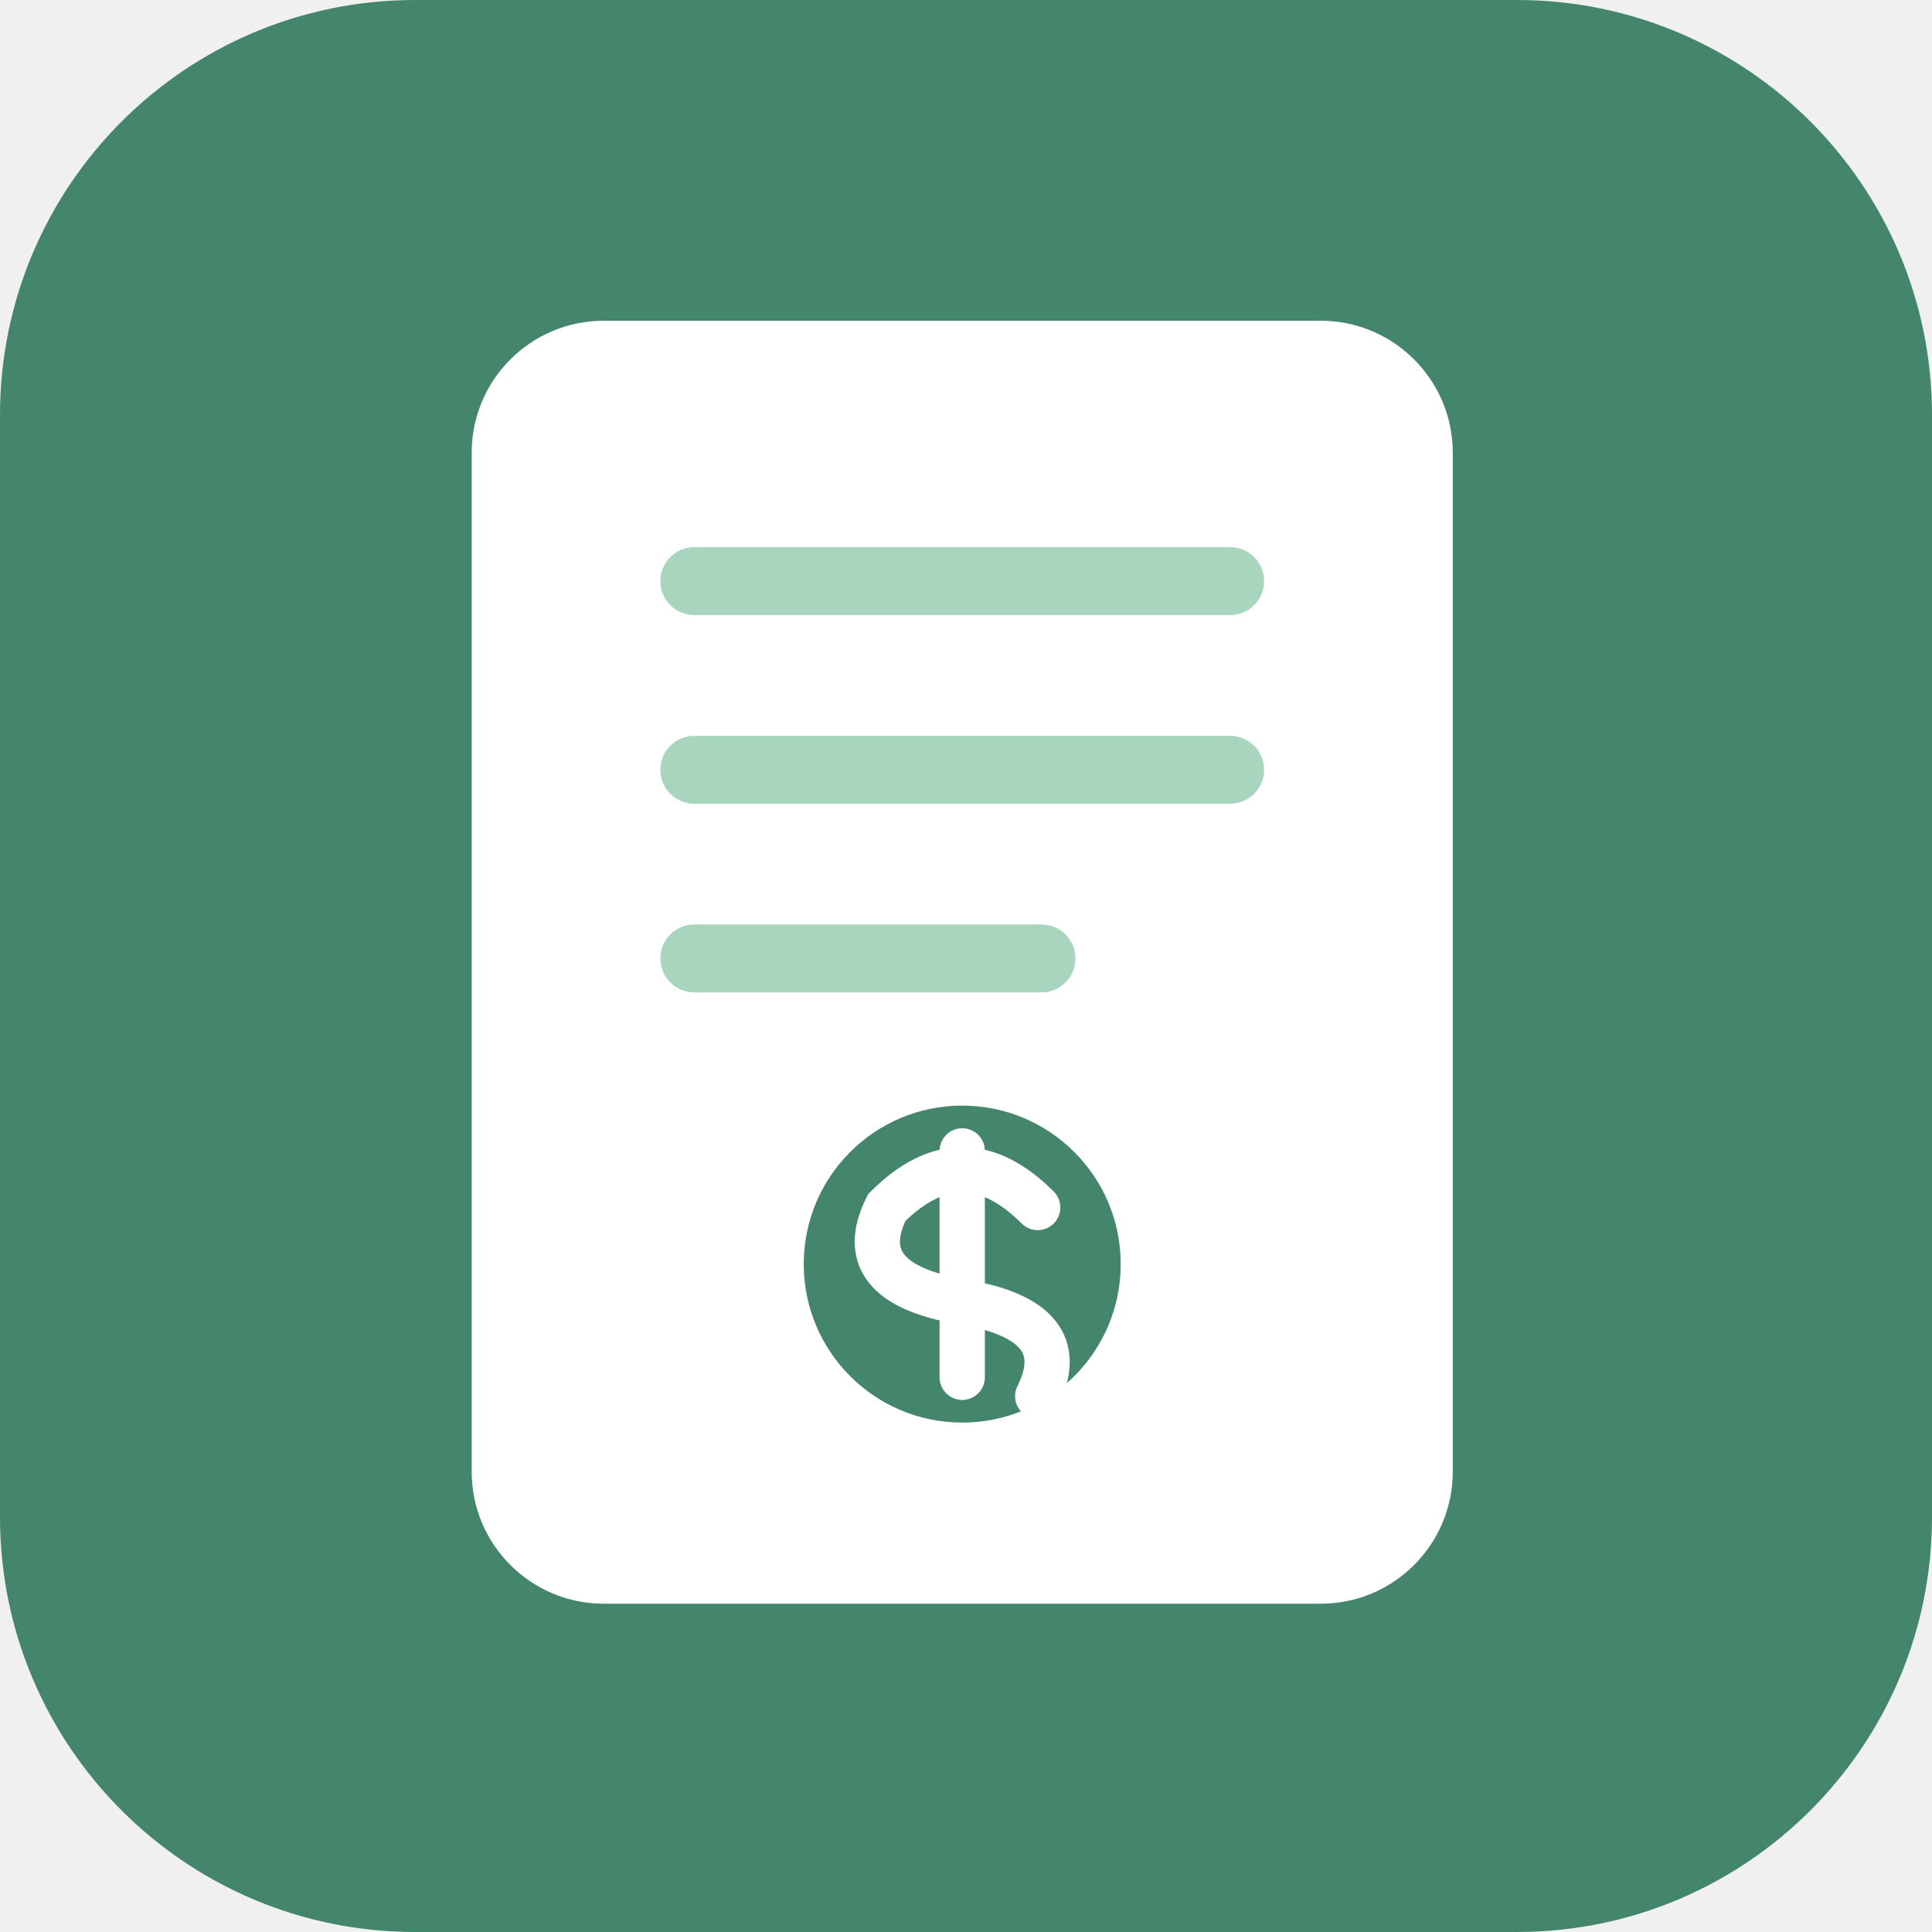
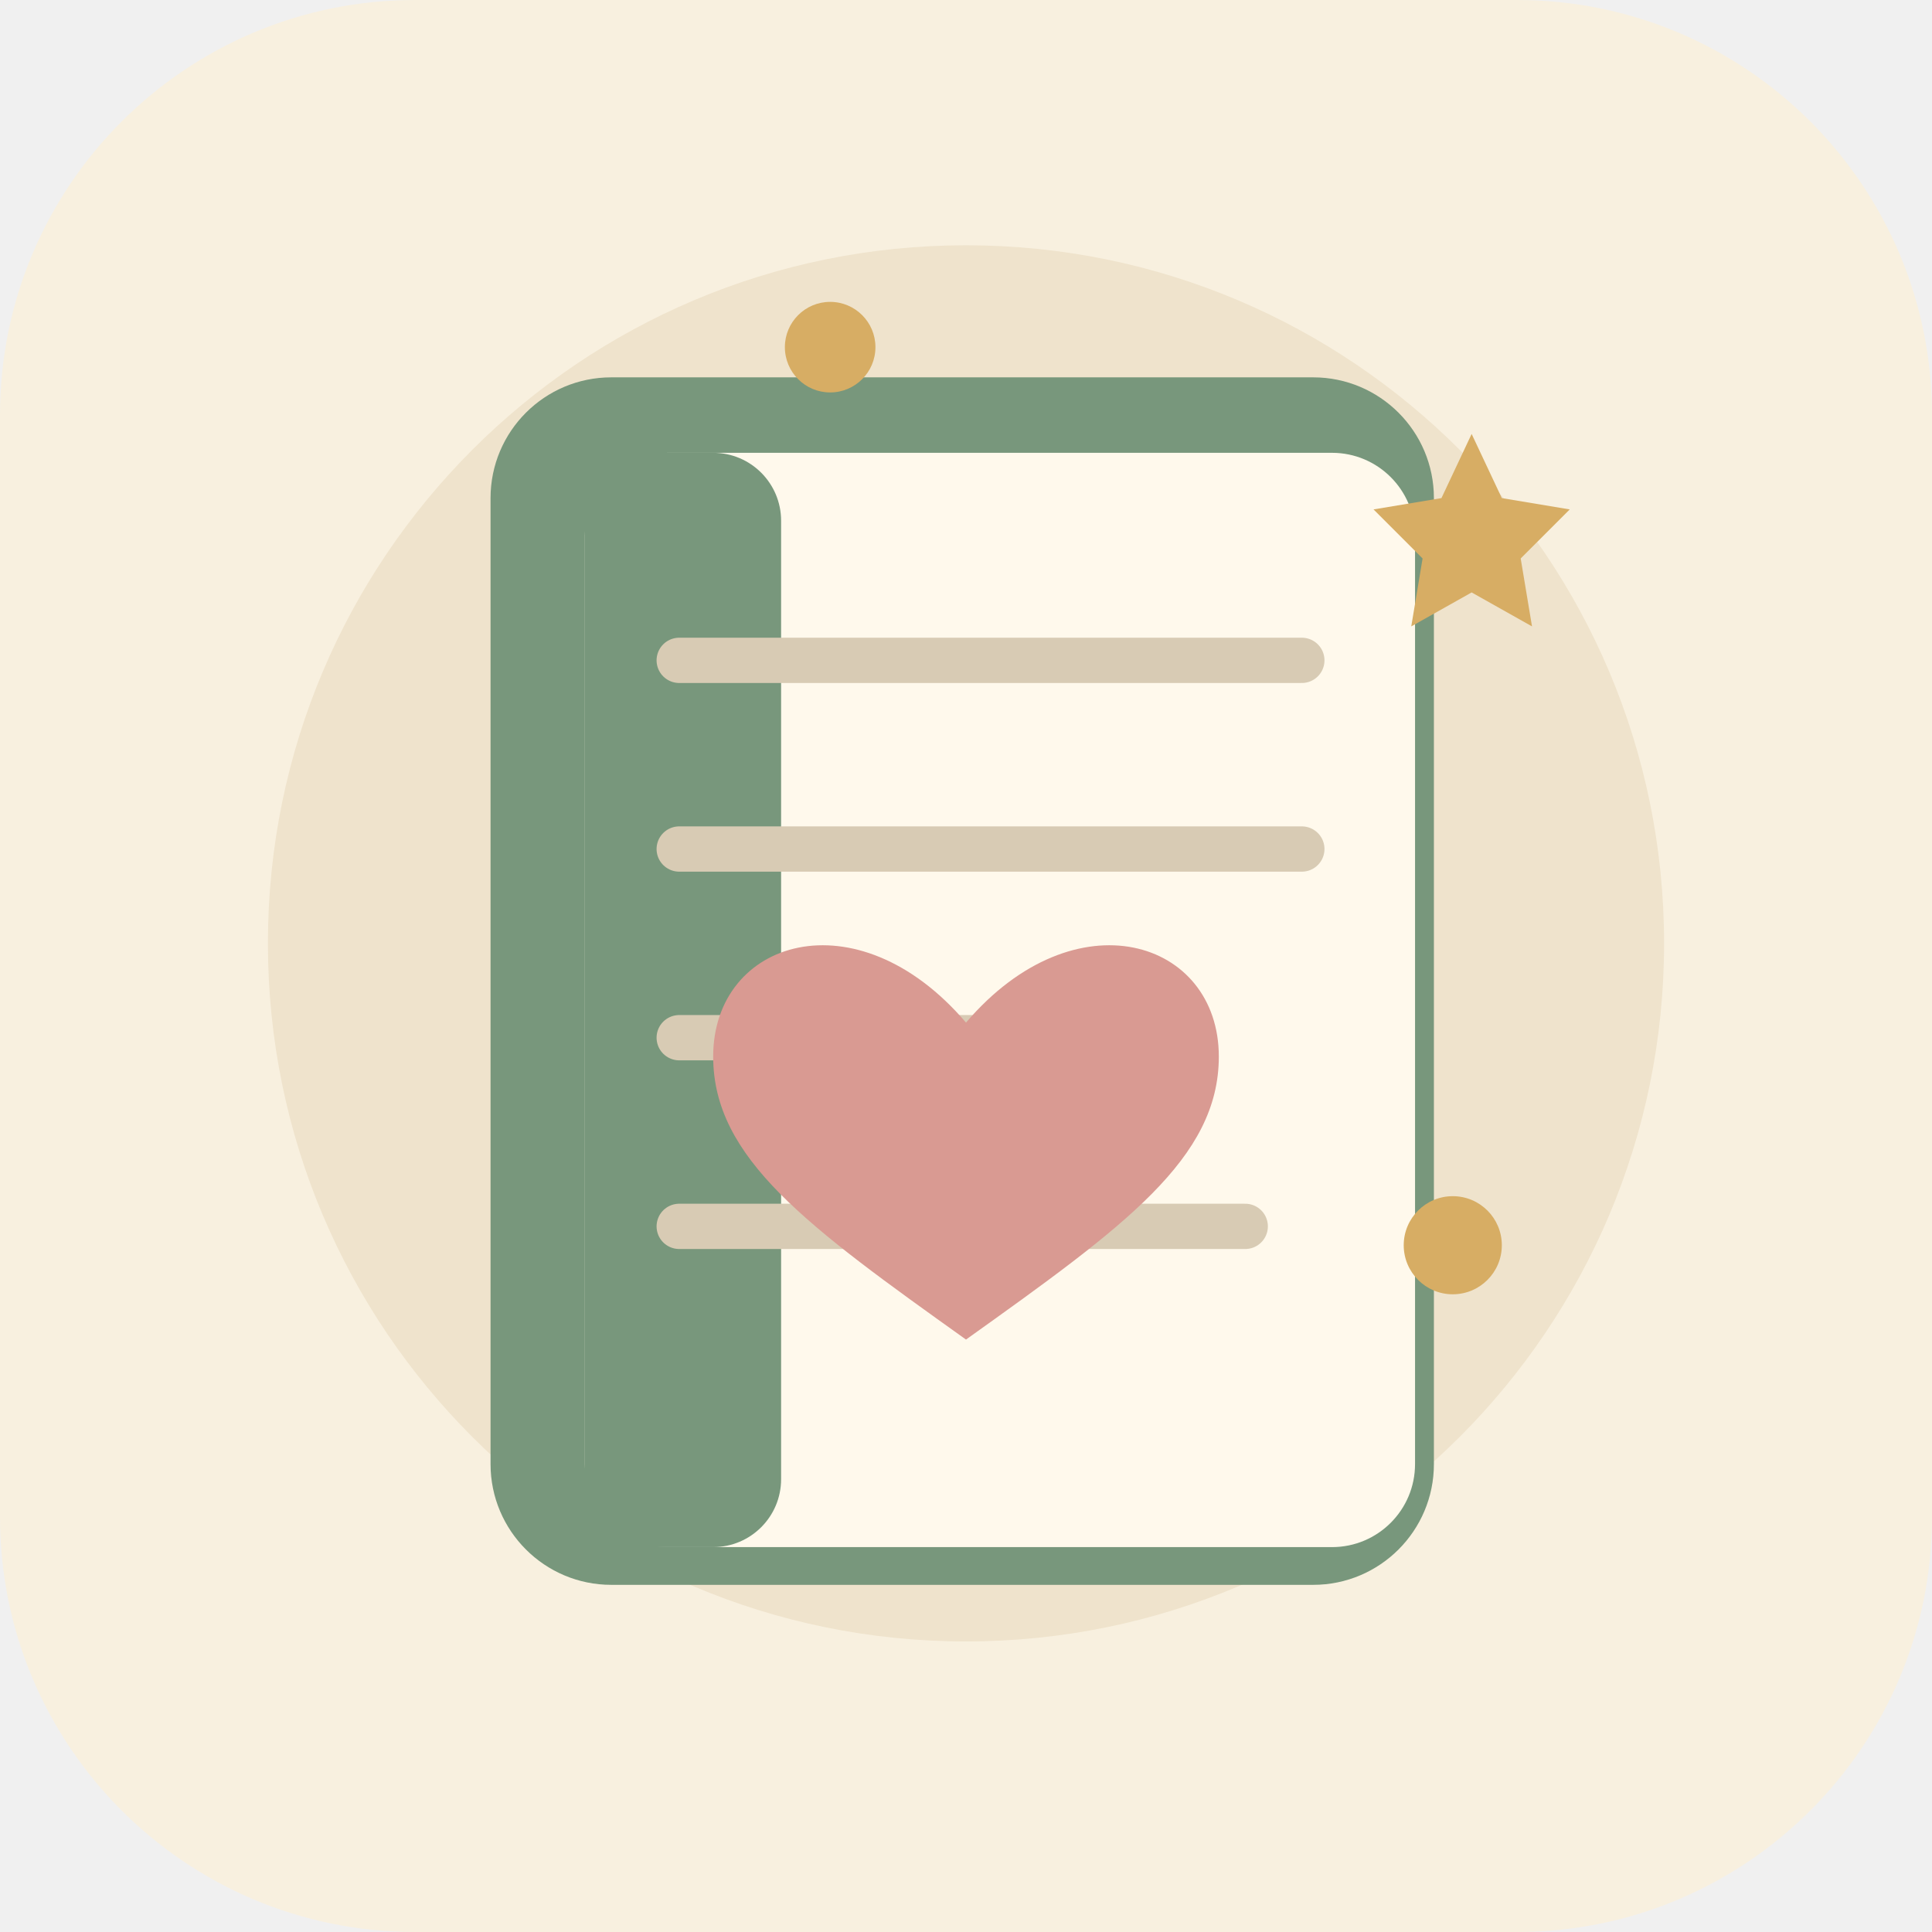
<svg xmlns="http://www.w3.org/2000/svg" viewBox="0 0 512 512">
-   <rect width="512" height="512" rx="110" fill="#43866b" />
-   <rect x="125" y="85" width="260" height="340" rx="35" fill="#ffffff" />
-   <rect x="175" y="145" width="160" height="18" rx="9" fill="#a8d5bd" />
-   <rect x="175" y="195" width="160" height="18" rx="9" fill="#a8d5bd" />
-   <rect x="175" y="245" width="110" height="18" rx="9" fill="#a8d5bd" />
-   <circle cx="255" cy="335" r="42" fill="#43866b" />
-   <path d="M255 305 V365 M275 320 Q255 300 235 320            Q225 340 255 345 Q285 350 275 370" stroke="#ffffff" stroke-width="12" fill="none" stroke-linecap="round" />
+   <rect width="512" height="512" rx="110" fill="#F8F0DF" />
+   <circle cx="256" cy="250" r="185" fill="#EFE3CC" />
+   <rect x="130" y="100" width="250" height="320" rx="32" fill="#78977C" />
+   <rect x="155" y="120" width="220" height="290" rx="22" fill="#FFF9EC" />
+   <rect x="155" y="120" width="52" height="290" rx="18" fill="#78977C" />
+   <path d="M180 175h165M180 225h165M180 275h120M180 325h150" stroke="#D8CBB4" stroke-width="12" stroke-linecap="round" />
+   <path d="M256 355c-42-30-67-48-67-75 0-31 38-43 67-9 29-34 67-22 67 9 0 27-25 45-67 75z" fill="#D99A92" />
+   <circle cx="220" cy="92" r="12" fill="#D7AD64" />
+   <circle cx="385" cy="330" r="13" fill="#D7AD64" />
+   <path d="M390 115l8 17 18 3-13 13 3 18-16-9-16 9 3-18-13-13 18-3z" fill="#D7AD64" />
</svg>
